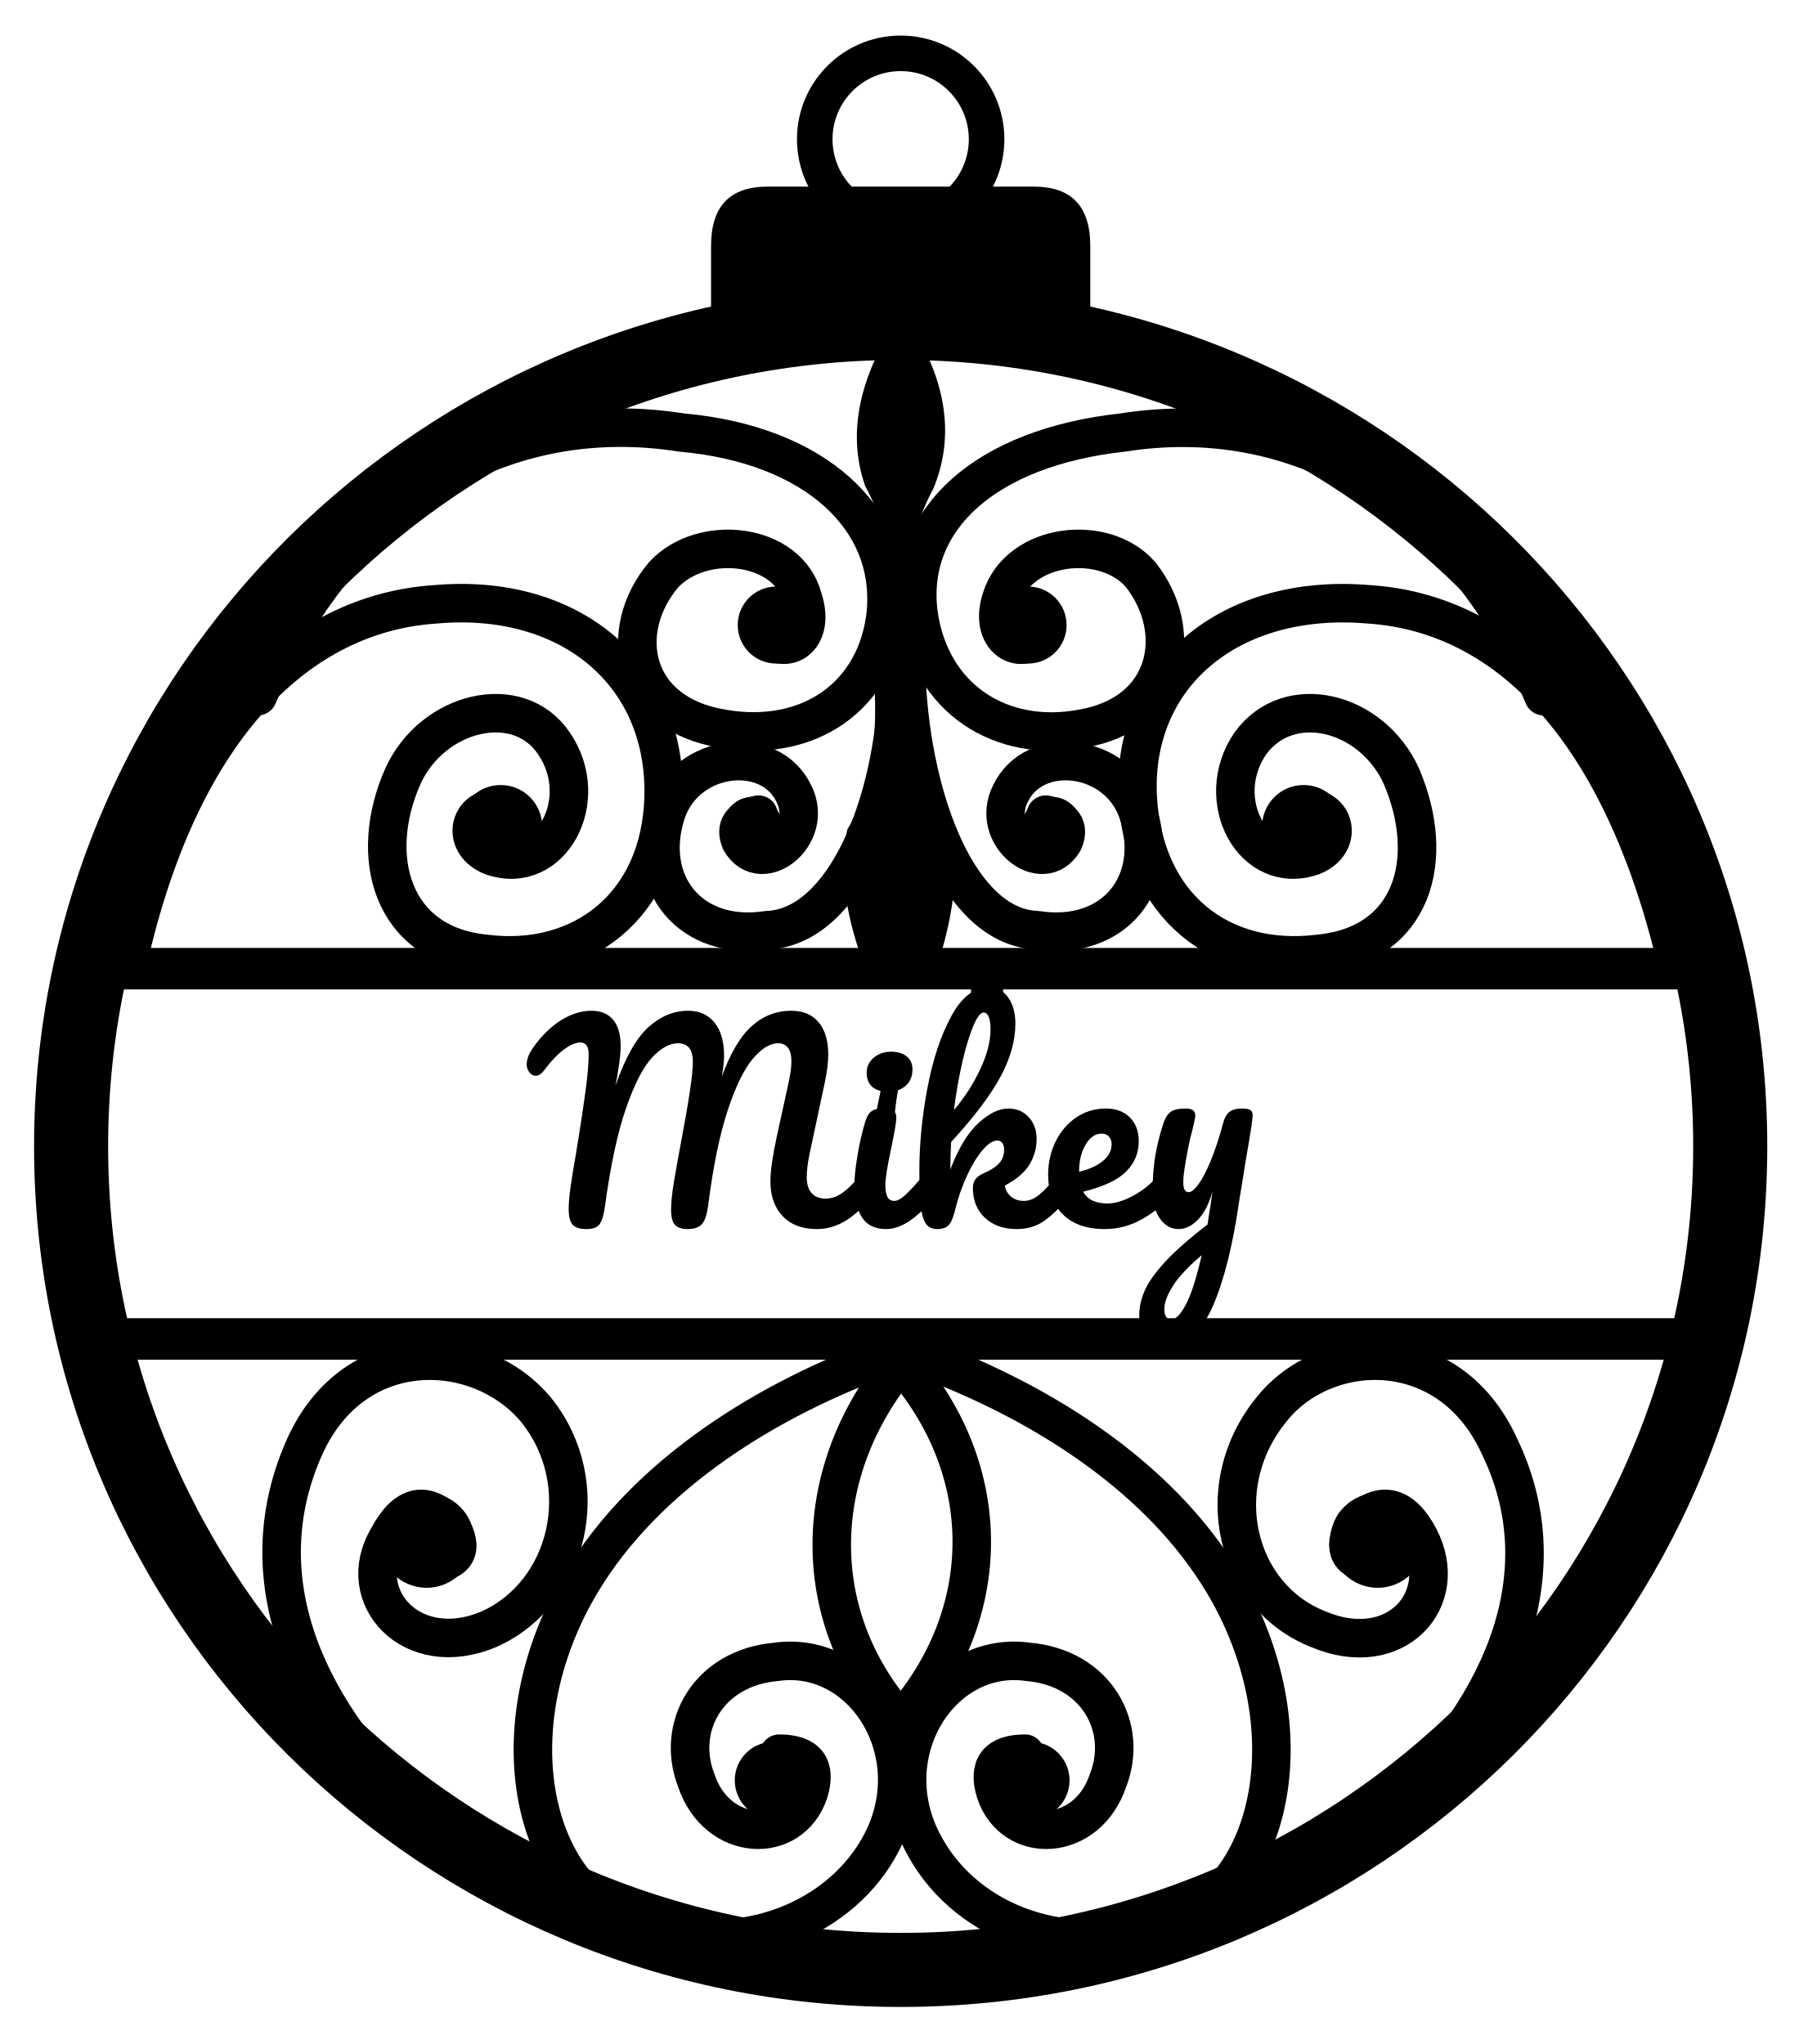
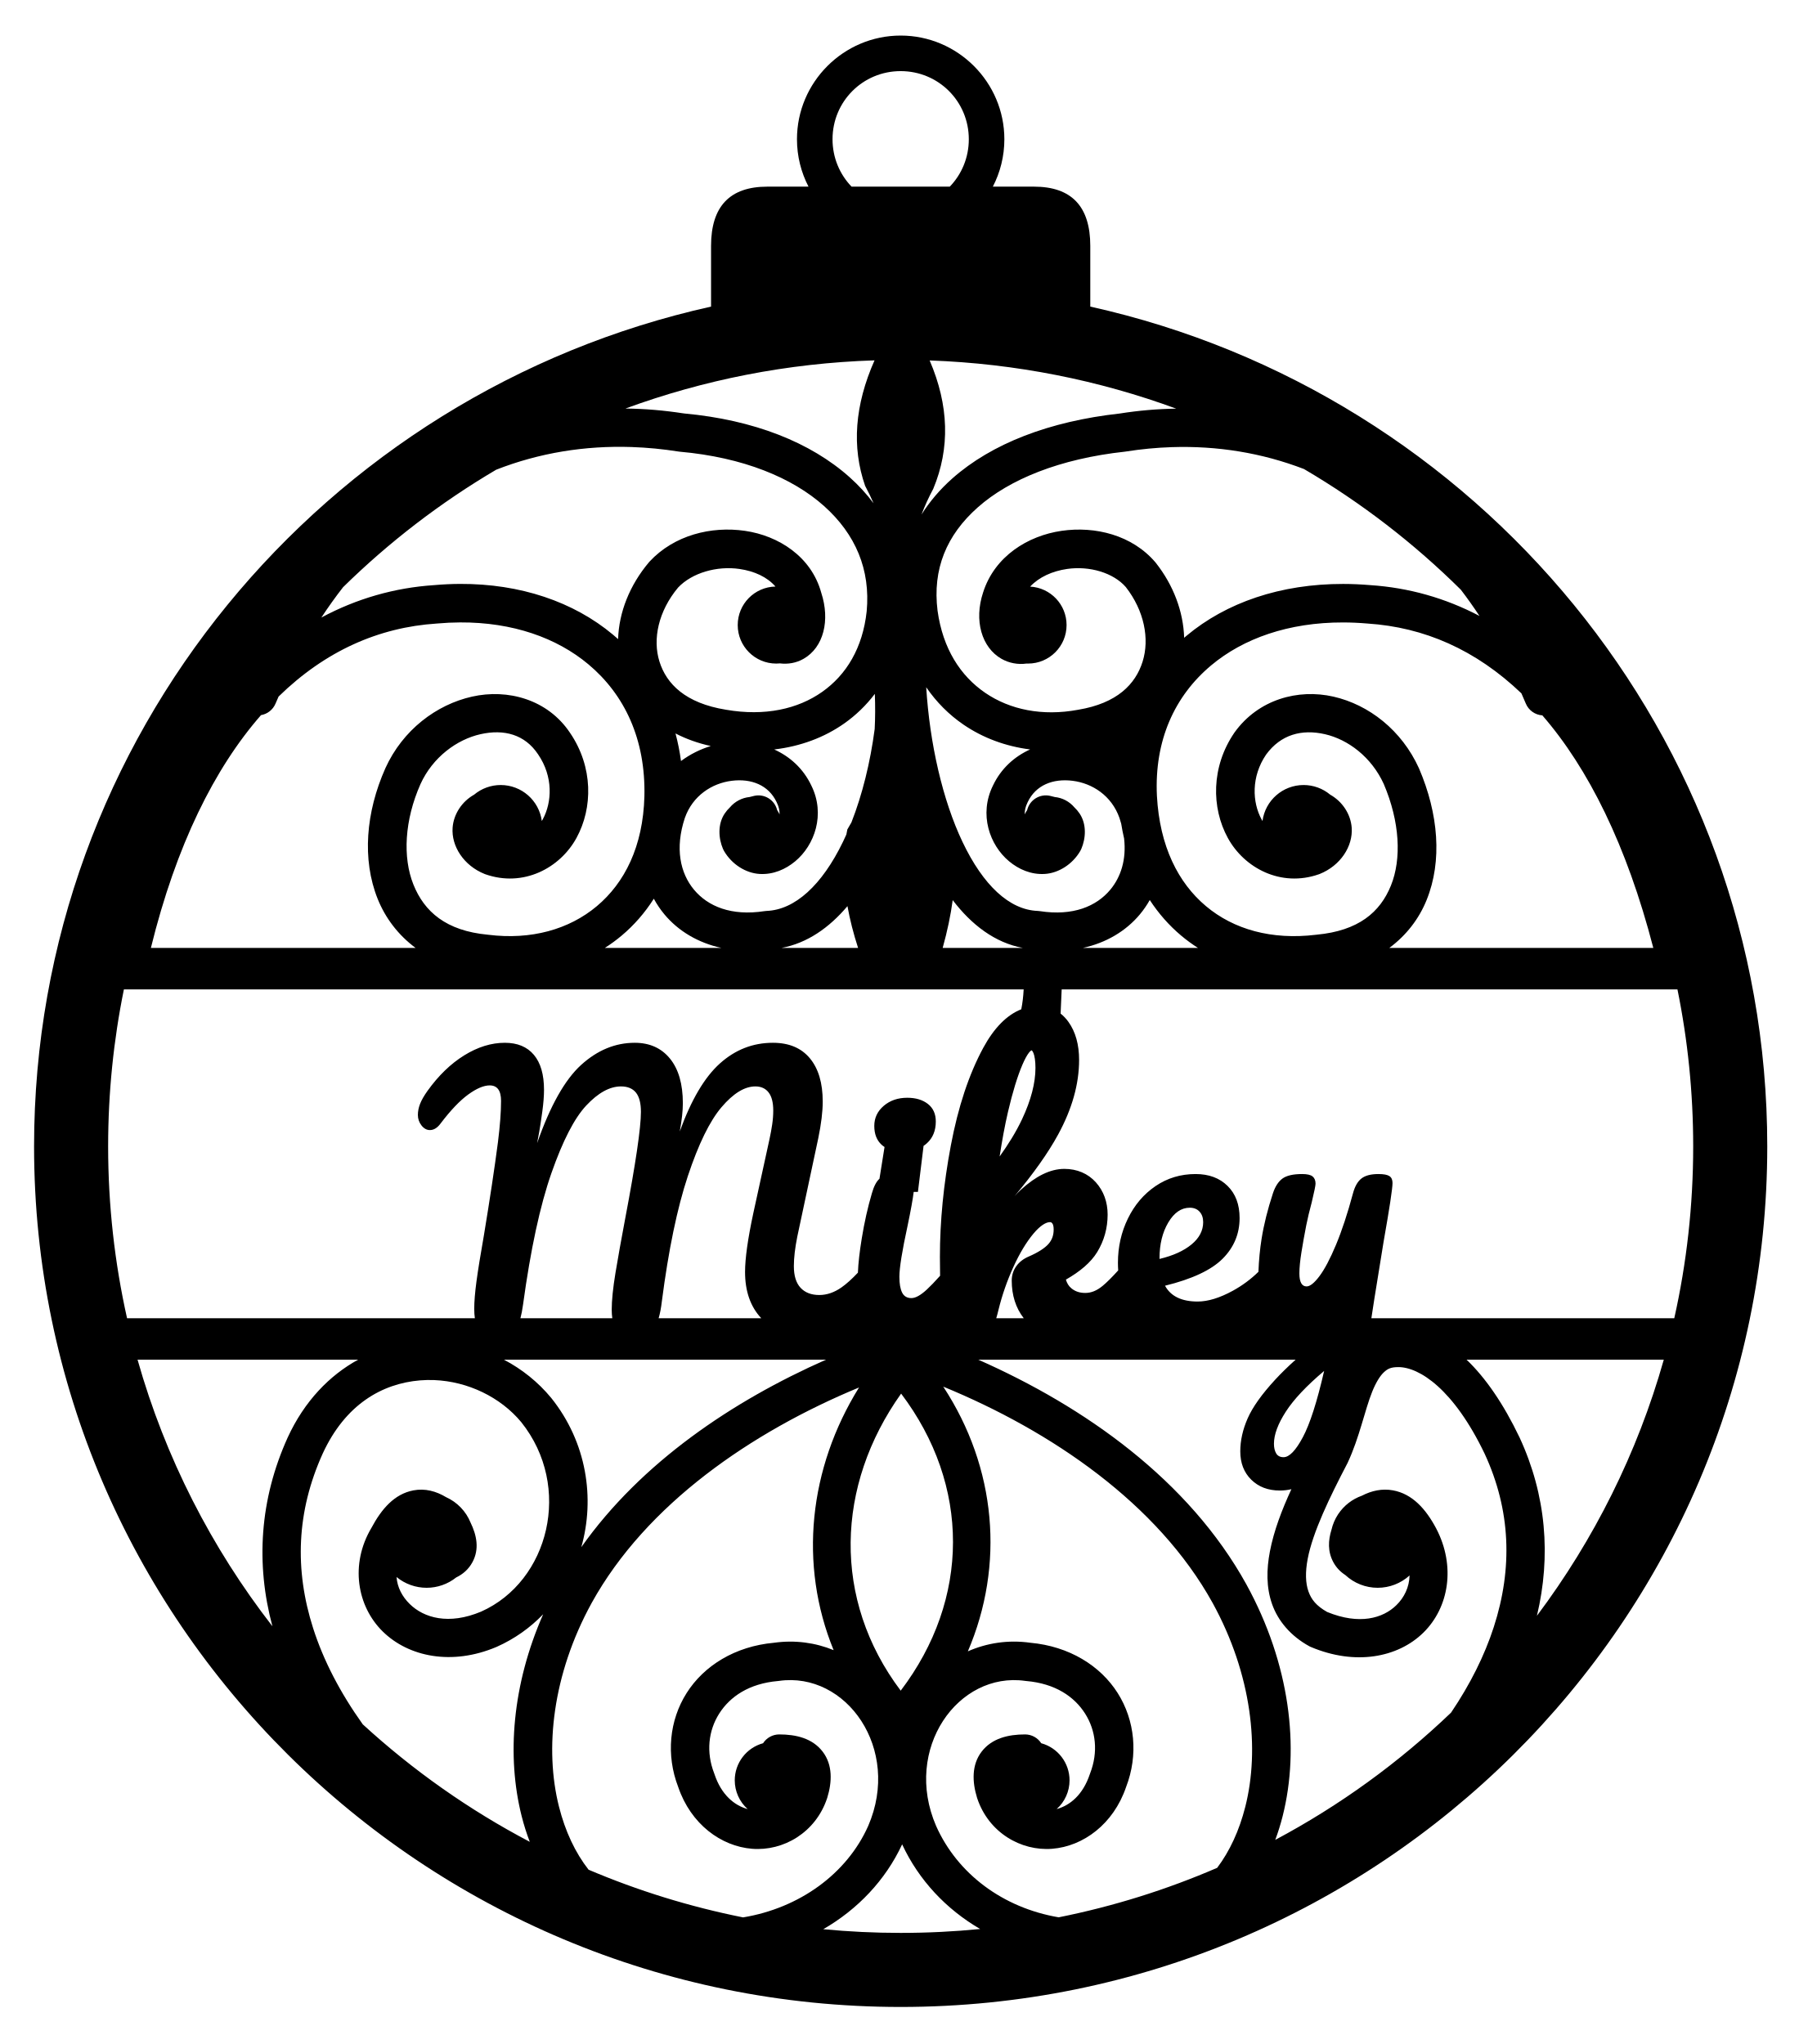
<svg xmlns="http://www.w3.org/2000/svg" width="94mm" height="106.33mm" viewBox="0 0 610 690">
-   <ellipse id="frame" cx="304" cy="387" rx="280" ry="278" fill="none" stroke="black" stroke-width="25" />
-   <path id="cap" d="M240 109 V83 Q240 63 259 63 H349 Q368 63 368 83 V109 Q305 96 240 109Z" />
-   <circle id="eyelet" cx="304" cy="47" r="29" fill="none" stroke="black" stroke-width="12" />
-   <path id="rails" d="M37 327 H572 M36 452 H572" fill="none" stroke="black" stroke-width="14" />
-   <path id="upper-spindle" d="M299 114 Q284 141 292 164 Q307 192 294 219 Q299 259 286 280 Q282 299 291 324 H317 Q325 298 321 280 Q308 259 314 220 Q300 193 315 165 Q325 141 310 114Z" />
-   <g id="crown-scrolls" fill="none" stroke="black" stroke-width="13" stroke-linecap="round" stroke-linejoin="round">
-     <path d="M87 235 C117 165 173 137 230 146 C275 150 302 175 299 207 C296 235 273 251 244 246 C213 241 208 213 224 194 C237 180 266 183 271 202 C276 217 263 223 256 212" />
-     <path d="M521 235 C492 166 436 137 379 146 C333 151 306 175 310 207 C314 236 338 251 365 246 C395 241 400 213 385 194 C373 180 344 183 338 202 C333 217 347 223 352 212" />
-     <path d="M44 321 C62 245 101 207 147 204 C192 200 225 227 224 269 C223 306 196 326 164 322 C132 319 124 289 136 262 C146 240 175 233 187 251 C200 270 186 296 166 289 C156 285 158 274 166 273" />
-     <path d="M565 321 C546 245 508 207 462 204 C415 200 382 228 384 269 C386 306 412 326 445 322 C477 319 485 290 473 262 C463 240 435 233 422 251 C409 270 423 296 443 289 C453 285 451 274 443 273" />
-     <path d="M303 230 C302 271 285 313 259 314 C233 318 217 298 225 274 C232 254 260 251 268 268 C275 282 257 296 250 284 Q247 277 256 275" />
-     <path d="M306 230 C308 271 324 313 350 314 C376 318 392 298 384 274 C377 254 349 251 341 268 C334 282 352 296 359 284 Q362 277 353 275" />
-   </g>
-   <g id="crown-buds">
-     <circle cx="262" cy="211" r="13" />
-     <circle cx="347" cy="211" r="13" />
-     <circle cx="169" cy="279" r="14" />
-     <circle cx="440" cy="279" r="14" />
-     <circle cx="254" cy="279" r="10" />
-     <circle cx="355" cy="279" r="10" />
-   </g>
-   <g id="mikey" aria-label="Mikey" transform="translate(177 333) scale(.864)">
-     <path id="Pacifico-M" d="M 24.199,94.797 C 21.734,94.797 19.965,94.246 18.898,93.148 C 17.832,92.047 17.301,89.965 17.301,86.898 C 17.301,84.832 17.516,82.18 17.949,78.945 C 18.383,75.715 19.102,71.262 20.102,65.598 C 21.832,55.129 23.199,46.062 24.199,38.398 C 24.801,33.598 25.102,29.598 25.102,26.398 C 25.102,23.398 24,21.898 21.801,21.898 C 20.066,21.898 17.984,22.781 15.551,24.547 C 13.117,26.312 10.434,29.129 7.5,32.996 C 6.566,34.262 5.535,34.898 4.398,34.898 C 3.465,34.898 2.648,34.445 1.949,33.547 C 1.25,32.648 0.898,31.629 0.898,30.496 C 0.898,29.43 1.117,28.348 1.551,27.246 C 1.984,26.148 2.699,24.898 3.699,23.496 C 6.898,19.031 10.465,15.582 14.398,13.148 C 18.332,10.715 22.266,9.496 26.199,9.496 C 29.867,9.496 32.684,10.664 34.648,12.996 C 36.617,15.332 37.602,18.73 37.602,23.195 C 37.602,24.996 37.434,27.113 37.102,29.547 C 36.766,31.98 36.465,33.965 36.199,35.496 C 35.934,37.031 35.734,38.098 35.602,38.695 C 39.398,27.832 43.668,20.246 48.398,15.945 C 53.133,11.648 58.332,9.496 64,9.496 C 68.332,9.496 71.75,11.031 74.25,14.098 C 76.75,17.164 78,21.496 78,27.098 C 78,29.297 77.699,32.031 77.102,35.297 C 80.434,26.098 84.332,19.496 88.801,15.496 C 93.266,11.496 98.398,9.496 104.199,9.496 C 108.867,9.496 112.449,10.996 114.949,13.996 C 117.449,16.996 118.699,21.195 118.699,26.598 C 118.699,29.531 118.266,33.098 117.398,37.297 L 111.301,65.898 C 110.633,69.23 110.301,72.098 110.301,74.496 C 110.301,77.297 110.949,79.398 112.25,80.797 C 113.551,82.195 115.367,82.898 117.699,82.898 C 119.898,82.898 122.051,82.164 124.148,80.695 C 126.25,79.23 128.734,76.797 131.602,73.398 C 132.398,72.465 133.301,71.996 134.301,71.996 C 135.168,71.996 135.852,72.398 136.352,73.195 C 136.852,73.996 137.102,75.098 137.102,76.496 C 137.102,79.098 136.465,81.164 135.199,82.695 C 131.734,86.898 128.301,89.965 124.898,91.898 C 121.5,93.832 117.934,94.797 114.199,94.797 C 108.535,94.797 104.102,93.113 100.898,89.746 C 97.699,86.379 96.102,81.863 96.102,76.195 C 96.102,72.262 96.898,66.562 98.5,59.098 L 102.5,40.797 C 102.633,40.195 102.867,39.129 103.199,37.598 C 103.535,36.062 103.801,34.613 104,33.246 C 104.199,31.879 104.301,30.531 104.301,29.195 C 104.301,26.863 103.852,25.113 102.949,23.945 C 102.051,22.781 100.766,22.195 99.102,22.195 C 95.965,22.195 92.684,24.215 89.25,28.246 C 85.816,32.281 82.551,38.965 79.449,48.297 C 76.352,57.629 73.832,69.762 71.898,84.695 C 71.434,88.695 70.617,91.379 69.449,92.746 C 68.285,94.113 66.398,94.797 63.801,94.797 C 61.535,94.797 59.883,94.262 58.852,93.195 C 57.816,92.129 57.301,90.129 57.301,87.195 C 57.301,84.465 57.668,80.879 58.398,76.445 C 59.133,72.012 60.066,66.797 61.199,60.797 C 64.266,44.664 65.801,34.262 65.801,29.598 C 65.801,27.062 65.316,25.195 64.352,23.996 C 63.383,22.797 61.934,22.195 60,22.195 C 56.734,22.195 53.367,24.047 49.898,27.746 C 46.434,31.445 43.051,38.012 39.75,47.445 C 36.449,56.879 33.699,69.629 31.5,85.695 C 31.035,89.098 30.352,91.465 29.449,92.797 C 28.551,94.129 26.801,94.797 24.199,94.797 Z M 24.199,94.797" />
-     <path id="Pacifico-i" d="M 142.102,41.098 C 139.305,41.098 137.203,40.445 135.805,39.148 C 134.402,37.848 133.703,36.031 133.703,33.695 C 133.703,31.363 134.621,29.414 136.453,27.848 C 138.285,26.281 140.57,25.496 143.305,25.496 C 145.77,25.496 147.77,26.098 149.305,27.297 C 150.836,28.496 151.602,30.195 151.602,32.398 C 151.602,35.062 150.738,37.18 149.004,38.746 C 147.27,40.312 144.969,41.098 142.102,41.098 Z M 141.305,94.797 C 136.969,94.797 133.82,93.262 131.852,90.195 C 129.887,87.129 128.902,83.062 128.902,77.996 C 128.902,74.996 129.285,71.148 130.055,66.445 C 130.82,61.746 131.805,57.363 133.004,53.297 C 133.602,51.164 134.402,49.695 135.402,48.898 C 136.402,48.098 138.004,47.695 140.203,47.695 C 143.602,47.695 145.305,48.832 145.305,51.098 C 145.305,52.762 144.668,56.629 143.402,62.695 C 141.805,70.031 141.004,74.996 141.004,77.598 C 141.004,79.598 141.27,81.129 141.805,82.195 C 142.336,83.262 143.238,83.797 144.504,83.797 C 145.703,83.797 147.203,82.965 149.004,81.297 C 150.805,79.629 153.203,76.996 156.203,73.398 C 157.004,72.465 157.902,71.996 158.902,71.996 C 159.77,71.996 160.453,72.398 160.953,73.195 C 161.453,73.996 161.703,75.098 161.703,76.496 C 161.703,79.164 161.07,81.23 159.805,82.695 C 153.203,90.762 147.035,94.797 141.305,94.797 Z M 141.305,94.797" />
-     <path id="Pacifico-k" d="M 211.398,71.996 C 212.262,71.996 212.945,72.398 213.445,73.195 C 213.945,73.996 214.195,75.098 214.195,76.496 C 214.195,79.164 213.562,81.23 212.297,82.695 C 209.297,86.363 206.262,89.297 203.195,91.496 C 200.129,93.695 196.496,94.797 192.297,94.797 C 187.164,94.797 183.031,93.332 179.898,90.398 C 176.762,87.465 175.195,83.562 175.195,78.695 C 175.195,76.098 176.531,74.23 179.195,73.098 C 182.129,71.832 184.23,70.48 185.496,69.047 C 186.762,67.613 187.398,65.863 187.398,63.797 C 187.398,62.598 187.148,61.695 186.648,61.098 C 186.148,60.496 185.531,60.195 184.797,60.195 C 182.996,60.195 181.012,61.496 178.848,64.098 C 176.68,66.695 174.664,70.047 172.797,74.148 C 170.93,78.246 169.465,82.465 168.398,86.797 C 167.664,89.93 166.812,92.047 165.848,93.148 C 164.879,94.246 163.363,94.797 161.297,94.797 C 159.23,94.797 157.715,94.047 156.746,92.547 C 155.781,91.047 155.129,88.73 154.797,85.598 C 154.465,82.465 154.297,77.863 154.297,71.797 C 154.297,61.531 155.348,50.832 157.445,39.695 C 159.547,28.562 162.648,19.215 166.746,11.648 C 170.848,4.082 175.762,0.297 181.496,0.297 C 184.562,0.297 187.047,1.613 188.945,4.246 C 190.848,6.879 191.797,10.297 191.797,14.496 C 191.797,21.23 189.832,28.215 185.898,35.445 C 181.965,42.68 175.562,51.129 166.695,60.797 C 166.496,64.262 166.398,67.832 166.398,71.496 C 169.598,63.164 173.262,57.113 177.398,53.348 C 181.531,49.582 185.398,47.695 188.996,47.695 C 192.332,47.695 195.012,48.832 197.047,51.098 C 199.082,53.363 200.098,56.164 200.098,59.496 C 200.098,63.164 199.164,66.531 197.297,69.598 C 195.43,72.664 192.23,75.398 187.695,77.797 C 187.965,79.598 188.781,81.047 190.148,82.148 C 191.512,83.246 193.164,83.797 195.098,83.797 C 197.164,83.797 199.164,82.996 201.098,81.398 C 203.031,79.797 205.562,77.129 208.695,73.398 C 209.496,72.465 210.398,71.996 211.398,71.996 Z M 179.398,10.195 C 178.195,10.195 176.863,11.914 175.398,15.348 C 173.93,18.781 172.512,23.414 171.148,29.246 C 169.781,35.082 168.664,41.43 167.797,48.297 C 171.93,43.43 175.348,38.129 178.047,32.398 C 180.746,26.664 182.098,21.465 182.098,16.797 C 182.098,14.664 181.863,13.031 181.398,11.898 C 180.93,10.762 180.262,10.195 179.398,10.195 Z M 179.398,10.195" />
-     <path id="Pacifico-e" d="M 250.695,71.996 C 251.562,71.996 252.246,72.398 252.746,73.195 C 253.246,73.996 253.496,75.098 253.496,76.496 C 253.496,79.164 252.863,81.23 251.598,82.695 C 249.129,85.695 245.648,88.465 241.148,90.996 C 236.648,93.531 231.832,94.797 226.695,94.797 C 219.695,94.797 214.262,92.898 210.398,89.098 C 206.531,85.297 204.598,80.098 204.598,73.496 C 204.598,68.898 205.562,64.613 207.496,60.648 C 209.43,56.68 212.113,53.531 215.547,51.195 C 218.98,48.863 222.863,47.695 227.195,47.695 C 231.062,47.695 234.164,48.848 236.496,51.148 C 238.832,53.445 239.996,56.562 239.996,60.496 C 239.996,65.098 238.348,69.047 235.047,72.348 C 231.746,75.648 226.164,78.262 218.297,80.195 C 219.965,83.262 223.129,84.797 227.797,84.797 C 230.797,84.797 234.215,83.746 238.047,81.648 C 241.879,79.547 245.195,76.797 247.996,73.398 C 248.797,72.465 249.695,71.996 250.695,71.996 Z M 225.496,57.496 C 223.031,57.496 220.945,58.93 219.246,61.797 C 217.547,64.664 216.695,68.129 216.695,72.195 L 216.695,72.398 C 220.629,71.465 223.73,70.062 225.996,68.195 C 228.262,66.332 229.398,64.164 229.398,61.695 C 229.398,60.43 229.047,59.414 228.348,58.648 C 227.648,57.879 226.695,57.496 225.496,57.496 Z M 225.496,57.496" />
-     <path id="Pacifico-y" d="M 280.395,47.695 C 281.926,47.695 282.992,47.898 283.594,48.297 C 284.195,48.695 284.492,49.363 284.492,50.297 C 284.492,51.898 283.629,57.598 281.895,67.398 C 280.359,76.797 279.461,82.363 279.195,84.098 C 276.727,101.23 273.328,114.797 268.992,124.797 C 264.66,134.797 258.895,139.797 251.695,139.797 C 248.293,139.797 245.527,138.746 243.395,136.648 C 241.262,134.547 240.195,131.797 240.195,128.398 C 240.195,125.262 240.91,122.062 242.344,118.797 C 243.777,115.531 246.445,111.781 250.344,107.547 C 254.242,103.312 259.762,98.465 266.895,92.996 L 267.195,90.695 C 267.66,88.23 268.195,84.695 268.793,80.098 C 267.461,84.898 265.594,88.547 263.195,91.047 C 260.793,93.547 258.262,94.797 255.594,94.797 C 252.594,94.797 250.145,93.414 248.242,90.648 C 246.344,87.879 245.395,84.43 245.395,80.297 C 245.395,75.297 245.727,70.715 246.395,66.547 C 247.059,62.379 248.16,57.965 249.695,53.297 C 250.359,51.297 251.293,49.863 252.492,48.996 C 253.695,48.129 255.594,47.695 258.195,47.695 C 259.66,47.695 260.676,47.93 261.242,48.398 C 261.809,48.863 262.094,49.562 262.094,50.496 C 262.094,51.031 261.727,52.832 260.992,55.898 C 260.328,58.363 259.793,60.598 259.395,62.598 C 258.859,65.332 258.395,67.945 257.992,70.445 C 257.594,72.945 257.395,74.996 257.395,76.598 C 257.395,79.129 258.094,80.398 259.492,80.398 C 260.492,80.398 261.742,79.398 263.242,77.398 C 264.742,75.398 266.344,72.363 268.043,68.297 C 269.742,64.23 271.395,59.23 272.992,53.297 C 273.527,51.297 274.344,49.863 275.445,48.996 C 276.543,48.129 278.195,47.695 280.395,47.695 Z M 252.793,130.098 C 254.461,130.098 256.328,128.164 258.395,124.297 C 260.461,120.43 262.527,113.996 264.594,104.996 C 259.461,109.332 255.742,113.281 253.445,116.848 C 251.145,120.414 249.992,123.531 249.992,126.195 C 249.992,127.332 250.211,128.262 250.645,128.996 C 251.078,129.73 251.793,130.098 252.793,130.098 Z M 252.793,130.098" />
-     <path id="ascender-weld" d="M175 -6 H187 L187 4 174 9 Z" />
-     <path id="dot-bridge" d="M139.8 37.6 Q138.5 44.1 137.1 50.8 L144.6 51 Q145.1 44.4 146.4 38.4 Z" />
-   </g>
-   <g id="lower-scrolls" fill="none" stroke="black" stroke-width="13" stroke-linecap="round">
-     <path d="M141 613 C100 574 84 530 103 488 C120 451 162 453 181 476 C201 501 192 538 165 550 C139 561 119 539 131 519 Q140 502 152 515 Q159 527 145 528" />
-     <path d="M468 613 C510 574 526 529 506 488 C489 451 447 453 429 476 C408 502 417 539 445 550 C471 561 490 540 479 519 Q470 502 457 515 Q451 527 464 528" />
-     <path d="M296 459 C256 474 215 500 194 538 C166 589 182 645 221 652 C254 661 287 646 299 619 C312 589 290 557 262 561 C239 563 228 583 235 601 C242 622 267 623 273 605 Q277 592 263 592" />
-     <path d="M313 459 C353 474 394 500 415 538 C443 589 427 645 388 652 C354 661 322 646 310 619 C297 589 319 557 347 561 C370 563 381 583 374 601 C367 622 342 623 336 605 Q332 592 346 592" />
-     <path d="M304 460 C274 496 272 545 304 581 C336 545 336 496 304 460Z" />
-   </g>
-   <g id="lower-buds">
-     <circle cx="144" cy="520" r="16" />
-     <circle cx="465" cy="520" r="16" />
-     <circle cx="261" cy="601" r="13" />
-     <circle cx="348" cy="601" r="13" />
-   </g>
+   <path id="retained-wood" fill="black" fill-rule="evenodd" d="M 303.999 11.999 C 284.74 11.999 268.999 27.74 268.999 46.999 C 268.999 52.755 270.406 58.2 272.892 63.001 L 258.999 63.001 C 246.332 63.001 240.001 69.668 240.001 83.002 L 240.001 103.495 C 109.357 132.523 11.499 248.502 11.499 387 C 11.499 547.34 142.652 677.501 303.999 677.501 C 465.346 677.501 596.499 547.34 596.499 387 C 596.499 248.502 498.644 132.523 368 103.495 L 368 83.002 C 368 69.668 361.666 63.001 348.999 63.001 L 335.109 63.001 C 337.595 58.2 338.999 52.755 338.999 46.999 C 338.999 27.74 323.258 11.999 303.999 11.999 z M 303.999 24.001 C 316.772 24.001 327 34.225 327 46.999 C 327 53.238 324.56 58.873 320.575 63.001 L 287.426 63.001 C 283.441 58.873 281.001 53.238 281.001 46.999 C 281.001 34.225 291.225 24.001 303.999 24.001 z M 295.179 121.64 C 288.489 136.739 287.43 150.861 292 164.001 C 293.053 165.967 294.004 167.928 294.851 169.887 C 292.519 166.767 289.84 163.845 286.839 161.158 C 273.6 149.297 254.386 141.733 231.014 139.581 C 230.937 139.569 230.859 139.556 230.782 139.544 C 230.713 139.538 230.647 139.53 230.578 139.524 L 230.642 139.534 C 224.111 138.521 217.586 137.97 211.101 137.908 C 237.415 128.254 265.688 122.585 295.179 121.64 z M 313.784 121.674 C 342.967 122.712 370.947 128.373 397.004 137.945 C 390.693 138.031 384.342 138.578 377.986 139.581 C 354.157 142.219 334.731 149.738 321.44 161.506 C 317.325 165.15 313.834 169.24 311.038 173.679 C 312.125 170.795 313.447 167.902 315.002 165.001 C 320.713 151.293 320.306 136.85 313.784 121.674 z M 213.163 150.899 C 218.408 151.074 223.688 151.582 228.985 152.418 A 6.501 6.501 0 0 0 229.424 152.475 C 250.849 154.38 267.488 161.279 278.164 170.842 C 288.824 180.392 293.826 192.322 292.53 206.335 C 291.198 218.701 285.69 227.79 277.503 233.562 C 269.31 239.34 258.178 241.849 245.105 239.595 A 6.501 6.501 0 0 0 245.035 239.582 C 231.364 237.377 224.949 230.891 222.58 223.311 C 220.226 215.777 222.198 206.351 228.871 198.341 C 233.592 193.343 242.006 190.965 249.569 192.06 C 254.664 192.797 258.946 194.788 261.742 198.002 A 13 13 0 0 0 248.999 211 A 13 13 0 0 0 262 224.002 A 13 13 0 0 0 263.241 223.941 C 265.992 224.272 268.758 223.805 271.225 222.395 C 278.016 218.515 280.236 209.392 277.195 200.095 C 273.841 187.848 262.74 180.829 251.433 179.192 C 240.045 177.544 227.534 180.639 219.236 189.575 A 6.501 6.501 0 0 0 219.029 189.813 C 212.561 197.493 208.901 206.665 208.626 215.742 C 208.067 215.24 207.497 214.747 206.919 214.263 C 193.574 203.101 175.586 197.029 155.269 197.11 C 152.394 197.122 149.468 197.262 146.506 197.523 C 133.204 198.4 120.392 202.061 108.471 208.458 C 110.83 204.87 113.274 201.456 115.799 198.217 C 131.286 183.006 148.637 169.662 167.489 158.552 C 182.022 152.863 197.43 150.376 213.163 150.899 z M 395.471 150.94 C 410.847 150.433 425.915 152.86 440.136 158.331 C 459.491 169.695 477.273 183.412 493.084 199.085 C 495.241 201.904 497.333 204.849 499.359 207.922 C 487.807 201.855 475.408 198.37 462.484 197.519 C 459.395 197.258 456.35 197.124 453.362 197.12 C 432.293 197.091 413.916 203.361 400.451 214.642 C 400.194 214.858 399.937 215.077 399.683 215.296 C 399.418 206.452 396.067 197.528 390.103 189.974 A 6.501 6.501 0 0 0 389.935 189.769 C 382.102 180.631 369.69 177.547 358.318 179.192 C 346.964 180.836 335.715 187.752 331.823 199.991 C 328.688 209.448 331.325 218.566 338.026 222.395 C 340.552 223.838 343.574 224.411 346.504 223.992 A 13 13 0 0 0 347 224.002 A 13 13 0 0 0 359.998 211 A 13 13 0 0 0 347.695 198.019 C 350.732 194.803 355.154 192.788 360.183 192.06 C 367.77 190.962 375.795 193.354 379.982 198.163 C 386.22 206.142 388.055 215.678 385.669 223.311 C 383.271 230.985 377.049 237.402 363.932 239.589 A 6.501 6.501 0 0 0 363.818 239.609 C 351.801 241.834 340.884 239.585 332.544 233.884 C 324.209 228.187 318.232 219.03 316.447 206.138 C 314.715 192.148 319.423 180.658 330.059 171.241 C 340.708 161.812 357.678 154.856 379.703 152.462 A 6.501 6.501 0 0 0 380.015 152.418 C 385.189 151.602 390.346 151.108 395.471 150.94 z M 155.316 210.108 C 172.987 210.025 187.862 215.273 198.579 224.236 C 210.824 234.477 217.957 249.572 217.503 268.831 C 217.043 285.78 210.82 298.032 201.446 305.897 C 192.072 313.763 179.26 317.358 164.806 315.551 A 6.501 6.501 0 0 0 164.608 315.528 C 150.563 314.211 143.208 307.77 139.535 298.586 C 135.864 289.41 136.522 276.856 141.929 264.672 C 146.06 255.601 154.217 249.632 162.177 247.841 C 170.143 246.049 177.147 247.94 181.59 254.605 A 6.501 6.501 0 0 0 181.634 254.669 C 186.74 262.131 186.367 270.79 183.173 276.631 C 183.077 276.808 182.978 276.983 182.878 277.154 A 14 14 0 0 0 169.001 265.001 A 14 14 0 0 0 160.028 268.254 C 155.9 270.572 153.105 274.834 152.767 279.394 C 152.302 285.67 156.539 292.216 163.586 295.035 A 6.501 6.501 0 0 0 163.854 295.135 C 176.669 299.621 189.023 293.028 194.578 282.868 C 200.128 272.72 200.256 258.899 192.389 247.369 C 184.829 236.056 171.348 232.453 159.323 235.159 C 147.289 237.866 135.953 246.392 130.081 259.31 A 6.501 6.501 0 0 0 130.061 259.361 C 123.48 274.167 122.139 290.099 127.465 303.415 C 130.068 309.921 134.419 315.649 140.282 320.001 L 50.926 320.001 C 59.457 285.301 72.456 259.271 88.099 241.406 A 6.5 6.5 0 0 0 92.975 237.56 C 93.324 236.745 93.676 235.937 94.031 235.135 C 109.825 219.708 127.858 211.763 147.425 210.487 A 6.501 6.501 0 0 0 147.576 210.474 C 150.211 210.239 152.792 210.12 155.316 210.108 z M 453.349 210.118 C 455.985 210.123 458.689 210.242 461.451 210.477 A 6.501 6.501 0 0 0 461.575 210.487 C 480.686 211.733 498.116 219.324 513.517 234.055 C 514.022 235.197 514.519 236.35 515.009 237.516 A 6.5 6.5 0 0 0 520.583 241.487 C 536.08 259.344 549.071 285.357 558.038 320.001 L 468.919 320.001 C 474.666 315.755 478.947 310.185 481.525 303.811 C 486.874 290.587 485.502 274.669 478.976 259.441 A 6.501 6.501 0 0 0 478.919 259.31 C 473.081 246.466 462.013 237.883 450.069 235.162 C 438.126 232.441 424.76 236.074 416.729 247.194 A 6.501 6.501 0 0 0 416.635 247.332 C 408.741 258.87 408.866 272.709 414.422 282.868 C 419.978 293.028 432.332 299.621 445.146 295.135 A 6.501 6.501 0 0 0 445.415 295.035 C 452.461 292.216 456.698 285.67 456.233 279.394 C 455.895 274.834 453.101 270.572 448.973 268.254 A 14 14 0 0 0 439.999 265.001 A 14 14 0 0 0 426.122 277.154 C 426.023 276.983 425.924 276.808 425.827 276.631 C 422.644 270.81 422.275 262.194 427.326 254.75 C 432.293 247.928 439.402 246.065 447.182 247.838 C 454.973 249.613 462.883 255.514 467.051 264.639 C 472.493 277.384 473.119 289.931 469.476 298.938 C 465.825 307.964 458.504 314.205 444.392 315.528 A 6.501 6.501 0 0 0 444.217 315.548 C 429.205 317.368 416.429 313.763 407.054 305.897 C 397.684 298.034 391.417 285.705 390.492 268.67 C 389.584 249.986 396.439 234.963 408.798 224.609 C 419.615 215.546 434.896 210.082 453.349 210.118 z M 312.621 231.99 C 316.071 237.027 320.328 241.281 325.206 244.615 C 331.816 249.133 339.491 251.956 347.691 252.992 C 342.426 255.364 337.891 259.401 335.156 265.169 C 330.329 274.915 334.05 285.297 340.589 290.746 C 343.866 293.477 348.023 295.3 352.648 295.018 C 357.272 294.736 361.978 291.797 364.616 287.275 A 6.501 6.501 0 0 0 364.975 286.561 C 366.483 283.043 366.826 278.272 364.408 274.646 C 363.877 273.849 363.282 273.154 362.638 272.546 A 10 10 0 0 0 355.994 269.049 C 355.471 268.902 354.943 268.771 354.412 268.653 A 6.5 6.5 0 0 0 346.692 273.465 A 10 10 0 0 0 345.877 274.907 C 345.834 273.669 346.107 272.325 346.816 270.907 A 6.501 6.501 0 0 0 346.88 270.769 C 349.573 265.046 355.395 262.731 362.057 263.576 C 368.708 264.419 375.196 268.591 377.846 276.111 C 378.064 276.77 378.26 277.42 378.436 278.063 C 378.709 279.756 379.036 281.417 379.412 283.043 C 380.224 290.148 378.328 296.051 374.757 300.337 C 370.071 305.959 362.18 309.299 350.988 307.577 A 6.501 6.501 0 0 0 350.25 307.503 C 340.691 307.135 331.852 298.867 324.871 284.206 C 318.161 270.115 313.805 251.003 312.621 231.99 z M 295.28 234.23 C 295.44 238.372 295.423 242.328 295.229 246.098 C 293.742 257.402 291.041 268.296 287.372 277.637 C 286.933 278.444 286.476 279.233 286.001 280.001 C 285.882 280.566 285.77 281.135 285.669 281.708 C 285.296 282.544 284.915 283.365 284.525 284.17 C 277.439 298.807 268.313 307.135 258.75 307.503 A 6.501 6.501 0 0 0 258.013 307.577 C 246.82 309.299 238.929 305.959 234.243 300.337 C 229.567 294.725 227.764 286.337 231.155 276.111 C 233.804 268.591 240.292 264.419 246.943 263.576 C 253.605 262.731 259.427 265.046 262.121 270.769 A 6.501 6.501 0 0 0 262.184 270.907 C 262.894 272.325 263.166 273.669 263.123 274.907 A 10 10 0 0 0 262.308 273.469 A 6.5 6.5 0 0 0 254.589 268.653 C 254.057 268.771 253.529 268.902 253.006 269.049 A 10 10 0 0 0 246.363 272.546 C 245.718 273.154 245.123 273.849 244.592 274.646 C 242.175 278.272 242.518 283.043 244.025 286.561 A 6.501 6.501 0 0 0 244.384 287.275 C 247.022 291.797 251.728 294.736 256.353 295.018 C 260.978 295.3 265.134 293.477 268.412 290.746 C 274.95 285.297 278.672 274.915 273.844 265.169 C 271.111 259.404 266.577 255.368 261.316 252.996 C 270.132 251.965 278.205 248.974 284.995 244.186 C 288.908 241.427 292.365 238.078 295.28 234.23 z M 227.999 247.59 C 231.537 249.429 235.517 250.873 239.907 251.835 C 236.356 252.918 232.93 254.615 229.854 256.902 C 229.43 253.706 228.808 250.599 227.999 247.59 z M 220.682 303.382 C 221.698 305.256 222.891 307.025 224.257 308.663 C 228.996 314.351 235.689 318.29 243.526 320.001 L 204.143 320.001 C 206.113 318.747 208.004 317.362 209.803 315.853 C 213.989 312.34 217.65 308.156 220.682 303.382 z M 388.077 303.821 C 391.069 308.408 394.633 312.442 398.697 315.853 C 400.496 317.363 402.388 318.747 404.361 320.001 L 365.478 320.001 C 373.313 318.29 380.004 314.35 384.744 308.663 C 386.002 307.153 387.115 305.532 388.077 303.821 z M 321.564 303.858 C 327.931 312.208 335.824 318.251 345.273 320.001 L 318.174 320.001 C 319.756 314.32 320.885 308.937 321.564 303.858 z M 286.041 305.887 C 286.851 310.413 288.046 315.118 289.629 320.001 L 263.74 320.001 C 272.437 318.397 279.879 313.188 286.041 305.887 z M 41.818 333.999 L 345.515 333.999 C 345.389 336.42 345.12 338.655 344.707 340.706 C 339.775 342.644 335.471 347.09 331.896 353.684 A 1.74 1.74 0 0 0 331.893 353.684 C 327.029 362.665 323.39 373.679 320.927 386.725 C 318.476 399.739 317.245 412.257 317.245 424.284 C 317.245 426.591 317.264 428.718 317.305 430.666 C 315.573 432.607 314.087 434.154 312.845 435.304 C 310.756 437.239 309.015 438.204 307.624 438.204 C 306.156 438.204 305.108 437.584 304.492 436.347 C 303.871 435.11 303.566 433.335 303.566 431.015 C 303.566 427.997 304.493 422.237 306.346 413.728 C 307.423 408.568 308.107 404.778 308.395 402.363 L 309.824 402.363 L 311.729 386.816 C 312.12 386.554 312.494 386.261 312.845 385.944 C 314.857 384.127 315.857 381.673 315.857 378.583 C 315.857 376.028 314.97 374.055 313.194 372.664 C 311.413 371.273 309.091 370.575 306.232 370.575 C 303.06 370.575 300.41 371.488 298.284 373.305 C 296.159 375.122 295.095 377.38 295.095 380.086 C 295.095 382.795 295.907 384.905 297.533 386.413 C 297.844 386.702 298.185 386.962 298.556 387.195 L 296.846 397.909 C 295.788 398.868 294.933 400.51 294.284 402.825 C 292.893 407.542 291.751 412.626 290.863 418.077 C 290.122 422.608 289.691 426.452 289.565 429.62 C 287.512 431.794 285.66 433.458 284.012 434.606 C 281.579 436.31 279.082 437.162 276.531 437.162 C 273.825 437.162 271.718 436.346 270.209 434.724 C 268.7 433.101 267.949 430.665 267.949 427.416 C 267.949 424.634 268.334 421.308 269.109 417.443 L 276.182 384.264 C 277.188 379.393 277.691 375.256 277.691 371.853 C 277.691 365.586 276.241 360.715 273.341 357.235 C 270.441 353.755 266.285 352.017 260.87 352.017 C 254.141 352.017 248.188 354.335 243.009 358.975 C 237.825 363.615 233.303 371.272 229.438 381.943 C 230.131 378.155 230.481 374.984 230.481 372.433 C 230.481 365.935 229.031 360.909 226.131 357.352 C 223.231 353.795 219.265 352.017 214.24 352.017 C 207.665 352.017 201.633 354.511 196.141 359.495 C 190.654 364.484 185.703 373.286 181.299 385.887 C 181.453 385.194 181.681 383.955 181.989 382.175 C 182.298 380.398 182.649 378.096 183.039 375.273 C 183.424 372.45 183.619 369.995 183.619 367.906 C 183.619 362.726 182.476 358.784 180.192 356.075 C 177.913 353.369 174.645 352.017 170.39 352.017 C 165.827 352.017 161.264 353.429 156.701 356.252 C 152.138 359.075 148.001 363.075 144.29 368.254 C 143.13 369.881 142.301 371.331 141.798 372.604 C 141.295 373.882 141.044 375.14 141.044 376.377 C 141.044 377.691 141.45 378.872 142.261 379.914 C 143.072 380.957 144.018 381.481 145.101 381.481 C 146.42 381.481 147.617 380.742 148.7 379.274 C 152.103 374.788 155.216 371.523 158.039 369.475 C 160.862 367.427 163.277 366.403 165.289 366.403 C 167.84 366.403 169.119 368.141 169.119 371.621 C 169.119 375.332 168.77 379.973 168.073 385.542 C 166.913 394.432 165.325 404.951 163.317 417.094 C 162.157 423.665 161.325 428.83 160.822 432.577 C 160.319 436.329 160.068 439.406 160.068 441.803 C 160.068 442.997 160.14 444.061 160.279 444.999 L 42.884 444.999 C 38.703 426.332 36.499 406.925 36.499 387 C 36.499 368.848 38.331 351.123 41.818 333.999 z M 358.342 333.999 L 566.183 333.999 C 569.67 351.123 571.498 368.848 571.498 387 C 571.498 406.925 569.295 426.332 565.113 444.999 L 462.876 444.999 C 463.22 442.9 463.548 440.753 463.865 438.553 C 464.174 436.541 465.217 430.086 466.998 419.184 C 469.009 407.815 470.012 401.202 470.012 399.344 C 470.012 398.262 469.667 397.486 468.969 397.024 C 468.272 396.562 467.033 396.326 465.257 396.326 C 462.706 396.326 460.789 396.829 459.516 397.835 C 458.238 398.841 457.293 400.505 456.672 402.825 C 454.819 409.708 452.902 415.506 450.931 420.223 C 448.96 424.94 447.101 428.463 445.361 430.783 C 443.621 433.103 442.172 434.261 441.012 434.261 C 439.389 434.261 438.577 432.791 438.577 429.854 C 438.577 427.997 438.809 425.618 439.271 422.718 C 439.738 419.818 440.277 416.785 440.898 413.613 C 441.36 411.293 441.982 408.703 442.752 405.844 C 443.604 402.286 444.03 400.197 444.03 399.576 C 444.03 398.493 443.697 397.68 443.04 397.141 C 442.383 396.598 441.205 396.326 439.506 396.326 C 436.488 396.326 434.285 396.829 432.889 397.835 C 431.498 398.841 430.417 400.505 429.647 402.825 C 427.866 408.24 426.587 413.359 425.817 418.194 C 425.262 421.659 424.907 425.371 424.751 429.331 C 422.184 431.843 419.313 433.97 416.135 435.713 C 411.69 438.146 407.724 439.365 404.244 439.365 C 398.829 439.365 395.159 437.583 393.225 434.026 C 402.351 431.783 408.826 428.754 412.655 424.925 C 416.484 421.096 418.396 416.513 418.396 411.176 C 418.396 406.613 417.044 402.998 414.335 400.334 C 411.63 397.665 408.033 396.326 403.547 396.326 C 398.521 396.326 394.018 397.682 390.035 400.387 C 386.052 403.097 382.939 406.75 380.696 411.353 C 378.453 415.952 377.332 420.923 377.332 426.256 C 377.332 427.145 377.363 428.01 377.423 428.855 C 375.327 431.173 373.563 432.925 372.165 434.083 L 372.165 434.08 C 370.156 435.74 368.26 436.464 366.313 436.464 C 364.4 436.464 362.933 435.959 361.665 434.938 C 360.674 434.14 360.122 433.146 359.767 431.967 C 364.504 429.263 368.172 426.215 370.351 422.638 C 372.677 418.817 373.855 414.565 373.855 410.015 C 373.855 405.796 372.516 402.054 369.871 399.11 C 367.196 396.132 363.502 394.586 359.237 394.586 C 354.456 394.586 349.592 397.059 344.613 401.595 C 343.862 402.278 343.126 403.023 342.409 403.825 C 348.833 396.154 353.773 389.196 357.171 382.946 C 361.843 374.359 364.224 365.965 364.224 357.815 C 364.224 352.682 363.052 348.318 360.589 344.908 C 359.819 343.841 358.945 342.922 357.983 342.164 L 358.342 333.999 z M 348.11 354.566 C 348.221 354.565 348.207 354.56 348.308 354.646 C 348.412 354.734 348.612 354.983 348.811 355.464 C 349.205 356.425 349.495 358.138 349.495 360.484 C 349.495 365.563 348.015 371.354 344.961 377.842 C 342.868 382.287 340.249 386.417 337.396 390.404 C 338.216 385.116 339.127 380.018 340.226 375.324 C 341.793 368.62 343.422 363.323 345.062 359.488 A 1.74 1.74 0 0 0 345.062 359.485 C 345.878 357.572 346.654 356.183 347.272 355.387 C 347.762 354.756 348.082 354.609 348.127 354.576 L 348.127 354.572 L 348.13 354.572 L 348.13 354.569 L 348.127 354.569 L 348.124 354.569 C 348.121 354.568 348.117 354.566 348.11 354.566 z M 209.599 366.745 C 211.842 366.745 213.525 367.444 214.649 368.835 C 215.768 370.226 216.329 372.393 216.329 375.334 C 216.329 380.744 214.547 392.81 210.99 411.524 C 209.676 418.484 208.593 424.534 207.741 429.677 C 206.893 434.82 206.47 438.981 206.47 442.148 C 206.47 443.219 206.549 444.142 206.668 444.999 L 175.658 444.999 C 176.003 443.71 176.298 442.181 176.54 440.408 C 179.091 421.771 182.282 406.981 186.111 396.038 C 189.94 385.095 193.862 377.475 197.882 373.184 C 201.905 368.893 205.81 366.745 209.599 366.745 z M 254.958 366.745 C 256.888 366.745 258.379 367.427 259.421 368.778 C 260.468 370.132 260.991 372.162 260.991 374.868 C 260.991 376.417 260.87 377.98 260.638 379.566 C 260.407 381.152 260.099 382.832 259.71 384.613 C 259.324 386.389 259.055 387.627 258.901 388.325 L 254.26 409.552 C 252.402 418.212 251.477 424.825 251.477 429.388 C 251.477 435.904 253.298 441.104 256.943 444.999 L 222.305 444.999 C 222.77 443.453 223.135 441.537 223.401 439.247 C 225.644 421.924 228.567 407.849 232.161 397.024 C 235.759 386.199 239.546 378.445 243.529 373.764 C 247.512 369.088 251.319 366.745 254.958 366.745 z M 401.575 407.695 C 402.966 407.695 404.074 408.14 404.885 409.033 C 405.696 409.921 406.102 411.099 406.102 412.567 C 406.102 415.431 404.783 417.944 402.155 420.106 C 399.527 422.272 395.93 423.899 391.367 424.982 L 391.367 424.747 C 391.367 420.03 392.353 416.011 394.325 412.685 C 396.296 409.359 398.716 407.695 401.575 407.695 z M 354.365 412.567 C 354.741 412.567 354.86 412.611 355.173 412.986 A 1.74 1.74 0 0 0 355.179 412.99 C 355.39 413.241 355.642 413.856 355.642 415.005 C 355.642 417.045 355.066 418.591 353.872 419.945 C 352.677 421.298 350.445 422.784 347.178 424.194 C 343.652 425.696 341.487 428.679 341.487 432.286 C 341.487 437.227 342.847 441.546 345.542 444.999 L 336.263 444.999 C 336.532 444.117 336.783 443.155 337.03 442.101 L 337.037 442.081 C 338.248 437.167 339.908 432.385 342.027 427.735 A 1.74 1.74 0 0 0 342.027 427.732 C 344.146 423.078 346.415 419.323 348.798 416.467 A 1.74 1.74 0 0 0 348.801 416.467 C 351.159 413.632 353.114 412.567 354.365 412.567 z M 46.429 458.999 L 120.872 458.999 C 111.25 464.263 102.758 472.958 97.093 485.287 L 97.086 485.304 L 97.08 485.321 C 87.637 506.193 86.28 527.938 91.949 548.99 C 71.396 522.511 55.773 492.065 46.429 458.999 z M 170.095 458.999 L 278.794 458.999 C 247.247 472.942 216.428 493.689 196.205 522.286 C 200.866 505.805 198.061 486.92 186.077 471.94 L 186.044 471.9 L 186.01 471.86 C 181.59 466.509 176.146 462.172 170.095 458.999 z M 330.206 458.999 L 437.299 458.999 C 434.649 461.384 432.349 463.634 430.398 465.753 C 425.876 470.665 422.782 475.017 421.119 478.805 C 419.456 482.593 418.627 486.303 418.627 489.942 C 418.627 493.884 419.862 497.075 422.336 499.513 C 424.81 501.946 428.021 503.165 431.967 503.165 C 433.316 503.165 434.619 503.014 435.881 502.712 C 432.654 509.708 429.944 516.796 428.614 523.782 C 427.475 529.758 427.352 535.817 429.372 541.538 C 431.391 547.259 435.715 552.313 441.867 555.697 L 442.162 555.854 L 442.467 555.985 C 457.357 562.285 471.772 559.632 480.428 551.139 C 489.084 542.647 491.385 528.636 484.758 515.985 L 484.751 515.971 L 484.744 515.958 C 481.281 509.417 476.712 504.295 470.163 503.104 C 466.491 502.437 462.956 503.211 459.66 504.918 A 16 16 0 0 0 451.696 511.112 L 451.659 511.149 L 451.625 511.216 A 16 16 0 0 0 449.412 516.394 C 448.276 520.018 448.106 523.768 450.026 527.333 C 451.041 529.219 452.445 530.638 454.087 531.699 A 16 16 0 0 0 464.999 535.998 A 16 16 0 0 0 475.77 531.833 C 475.649 535.854 473.966 539.268 471.324 541.86 C 466.788 546.31 458.835 548.625 447.943 544.161 C 444.271 542.087 442.588 539.93 441.629 537.212 C 440.648 534.433 440.522 530.74 441.384 526.216 C 443.107 517.169 448.8 505.438 454.764 494.006 L 454.831 493.879 L 454.892 493.748 C 458.883 485.195 460.644 476.02 463.151 469.808 C 464.405 466.701 465.783 464.471 467.075 463.265 C 468.366 462.059 469.423 461.501 472.001 461.501 C 479.056 461.501 490.662 468.933 501.112 490.757 C 509.927 509.794 510.625 529.363 504.191 549.251 C 501.077 558.876 496.241 568.562 489.771 578.141 C 472.151 595.015 452.198 609.506 430.435 621.096 C 431.399 618.508 432.233 615.835 432.926 613.095 C 438.76 590.03 435.431 561.709 420.696 534.872 L 420.693 534.862 L 420.69 534.855 C 401.248 499.676 366.202 474.908 330.206 458.999 z M 495.009 458.999 L 561.572 458.999 C 552.642 490.6 537.974 519.809 518.752 545.448 C 523.565 525.296 521.904 504.705 512.897 485.267 L 512.88 485.23 L 512.863 485.197 C 507.456 473.891 501.427 465.124 495.009 458.999 z M 446.93 462.796 C 444.533 473.236 442.134 480.697 439.737 485.183 C 437.34 489.669 435.173 491.914 433.238 491.914 C 432.078 491.914 431.25 491.488 430.747 490.636 C 430.244 489.784 429.992 488.705 429.992 487.387 C 429.992 484.296 431.327 480.682 433.996 476.545 C 436.66 472.408 440.976 467.825 446.93 462.796 z M 146.61 465.881 C 157.859 466.343 168.901 471.587 175.957 480.106 C 193.346 501.902 185.312 533.81 162.412 544.033 C 151.423 548.662 143.053 546.146 138.304 541.485 C 135.755 538.983 134.109 535.888 133.844 532.363 A 16 16 0 0 0 144.001 535.998 A 16 16 0 0 0 153.978 532.507 C 156.229 531.419 158.155 529.784 159.474 527.333 C 161.862 522.899 160.896 518.247 158.824 513.98 A 16 16 0 0 0 150.588 505.418 C 147.192 503.371 143.454 502.368 139.535 503.114 C 133.11 504.338 128.79 509.373 125.366 515.777 C 118.091 528.018 120.481 542.211 129.196 550.764 C 137.938 559.344 152.55 562.324 167.533 555.985 L 167.586 555.962 L 167.64 555.938 C 173.704 553.243 178.962 549.474 183.331 544.939 C 172.882 568.671 170.965 592.898 176.074 613.095 C 176.826 616.069 177.742 618.963 178.814 621.757 C 158.287 610.965 139.351 597.6 122.442 582.092 C 114.782 571.356 109.152 560.479 105.691 549.647 C 99.375 529.878 100.058 510.29 108.917 490.696 C 116.552 474.096 128.943 467.048 141.788 465.978 C 143.392 465.844 145.004 465.815 146.61 465.881 z M 318.375 468.094 C 354.871 483.101 390.735 507.532 409.311 541.146 C 422.569 565.304 425.239 590.474 420.324 609.906 C 418.295 617.928 415.079 624.901 410.83 630.533 C 393.846 637.871 375.943 643.512 357.332 647.24 C 338.481 644.038 323.141 632.531 315.954 616.384 C 304.718 590.397 323.368 564.192 346.082 567.437 L 346.259 567.461 L 346.437 567.474 C 356.163 568.32 362.616 572.728 366.259 578.48 C 369.902 584.232 370.731 591.474 367.943 598.645 L 367.886 598.792 L 367.835 598.946 C 365.506 605.936 361.096 609.492 356.652 610.7 A 13 13 0 0 0 361.001 600.999 A 13 13 0 0 0 351.44 588.47 A 6.5 6.5 0 0 0 346.001 585.499 C 340.328 585.499 334.801 586.797 331.346 591.287 C 327.892 595.778 328.14 601.559 329.787 606.911 L 329.81 606.985 L 329.834 607.055 C 333.702 618.659 344.612 624.94 355.139 624.104 C 365.61 623.273 375.823 615.797 380.089 603.246 C 384.251 592.446 383.079 580.739 377.242 571.522 C 371.416 562.323 360.942 555.759 347.768 554.553 C 340.197 553.5 333.042 554.649 326.678 557.451 C 339.128 528.351 336.359 495.549 318.375 468.094 z M 289.944 468.376 C 273.018 495.622 269.518 528.101 281.373 557.048 C 275.25 554.542 268.425 553.556 261.229 554.557 C 248.055 555.762 237.584 562.323 231.758 571.522 C 225.921 580.739 224.749 592.446 228.911 603.246 C 233.177 615.797 243.39 623.276 253.861 624.107 C 264.388 624.943 275.298 618.659 279.166 607.055 L 279.19 606.985 L 279.213 606.911 C 280.86 601.559 281.105 595.778 277.651 591.287 C 274.197 586.796 268.672 585.499 262.999 585.499 A 6.5 6.5 0 0 0 257.56 588.47 A 13 13 0 0 0 247.999 600.999 A 13 13 0 0 0 252.345 610.7 C 247.901 609.492 243.495 605.936 241.165 598.946 L 241.115 598.792 L 241.058 598.645 C 238.269 591.474 239.098 584.232 242.741 578.48 C 246.384 572.728 252.837 568.32 262.563 567.474 L 262.741 567.461 L 262.919 567.434 C 285.633 564.189 304.282 590.397 293.046 616.384 C 285.844 632.565 269.819 644.131 250.803 647.267 C 232.688 643.648 215.241 638.215 198.66 631.17 C 194.167 625.43 190.783 618.234 188.676 609.906 C 183.761 590.474 186.431 565.304 199.689 541.146 L 199.689 541.143 C 199.692 541.138 199.693 541.134 199.696 541.129 C 218.158 507.733 253.69 483.404 289.944 468.376 z M 304.153 470.448 C 327.547 501.384 327.496 539.82 304.012 570.727 C 280.819 539.931 282.101 501.427 304.153 470.448 z M 304.498 622.608 C 310.125 634.714 319.369 644.51 330.823 651.187 C 322.002 652.056 313.054 652.501 303.999 652.501 C 295.184 652.501 286.473 652.078 277.879 651.254 C 289.447 644.575 298.844 634.761 304.498 622.608 z" />
</svg>
